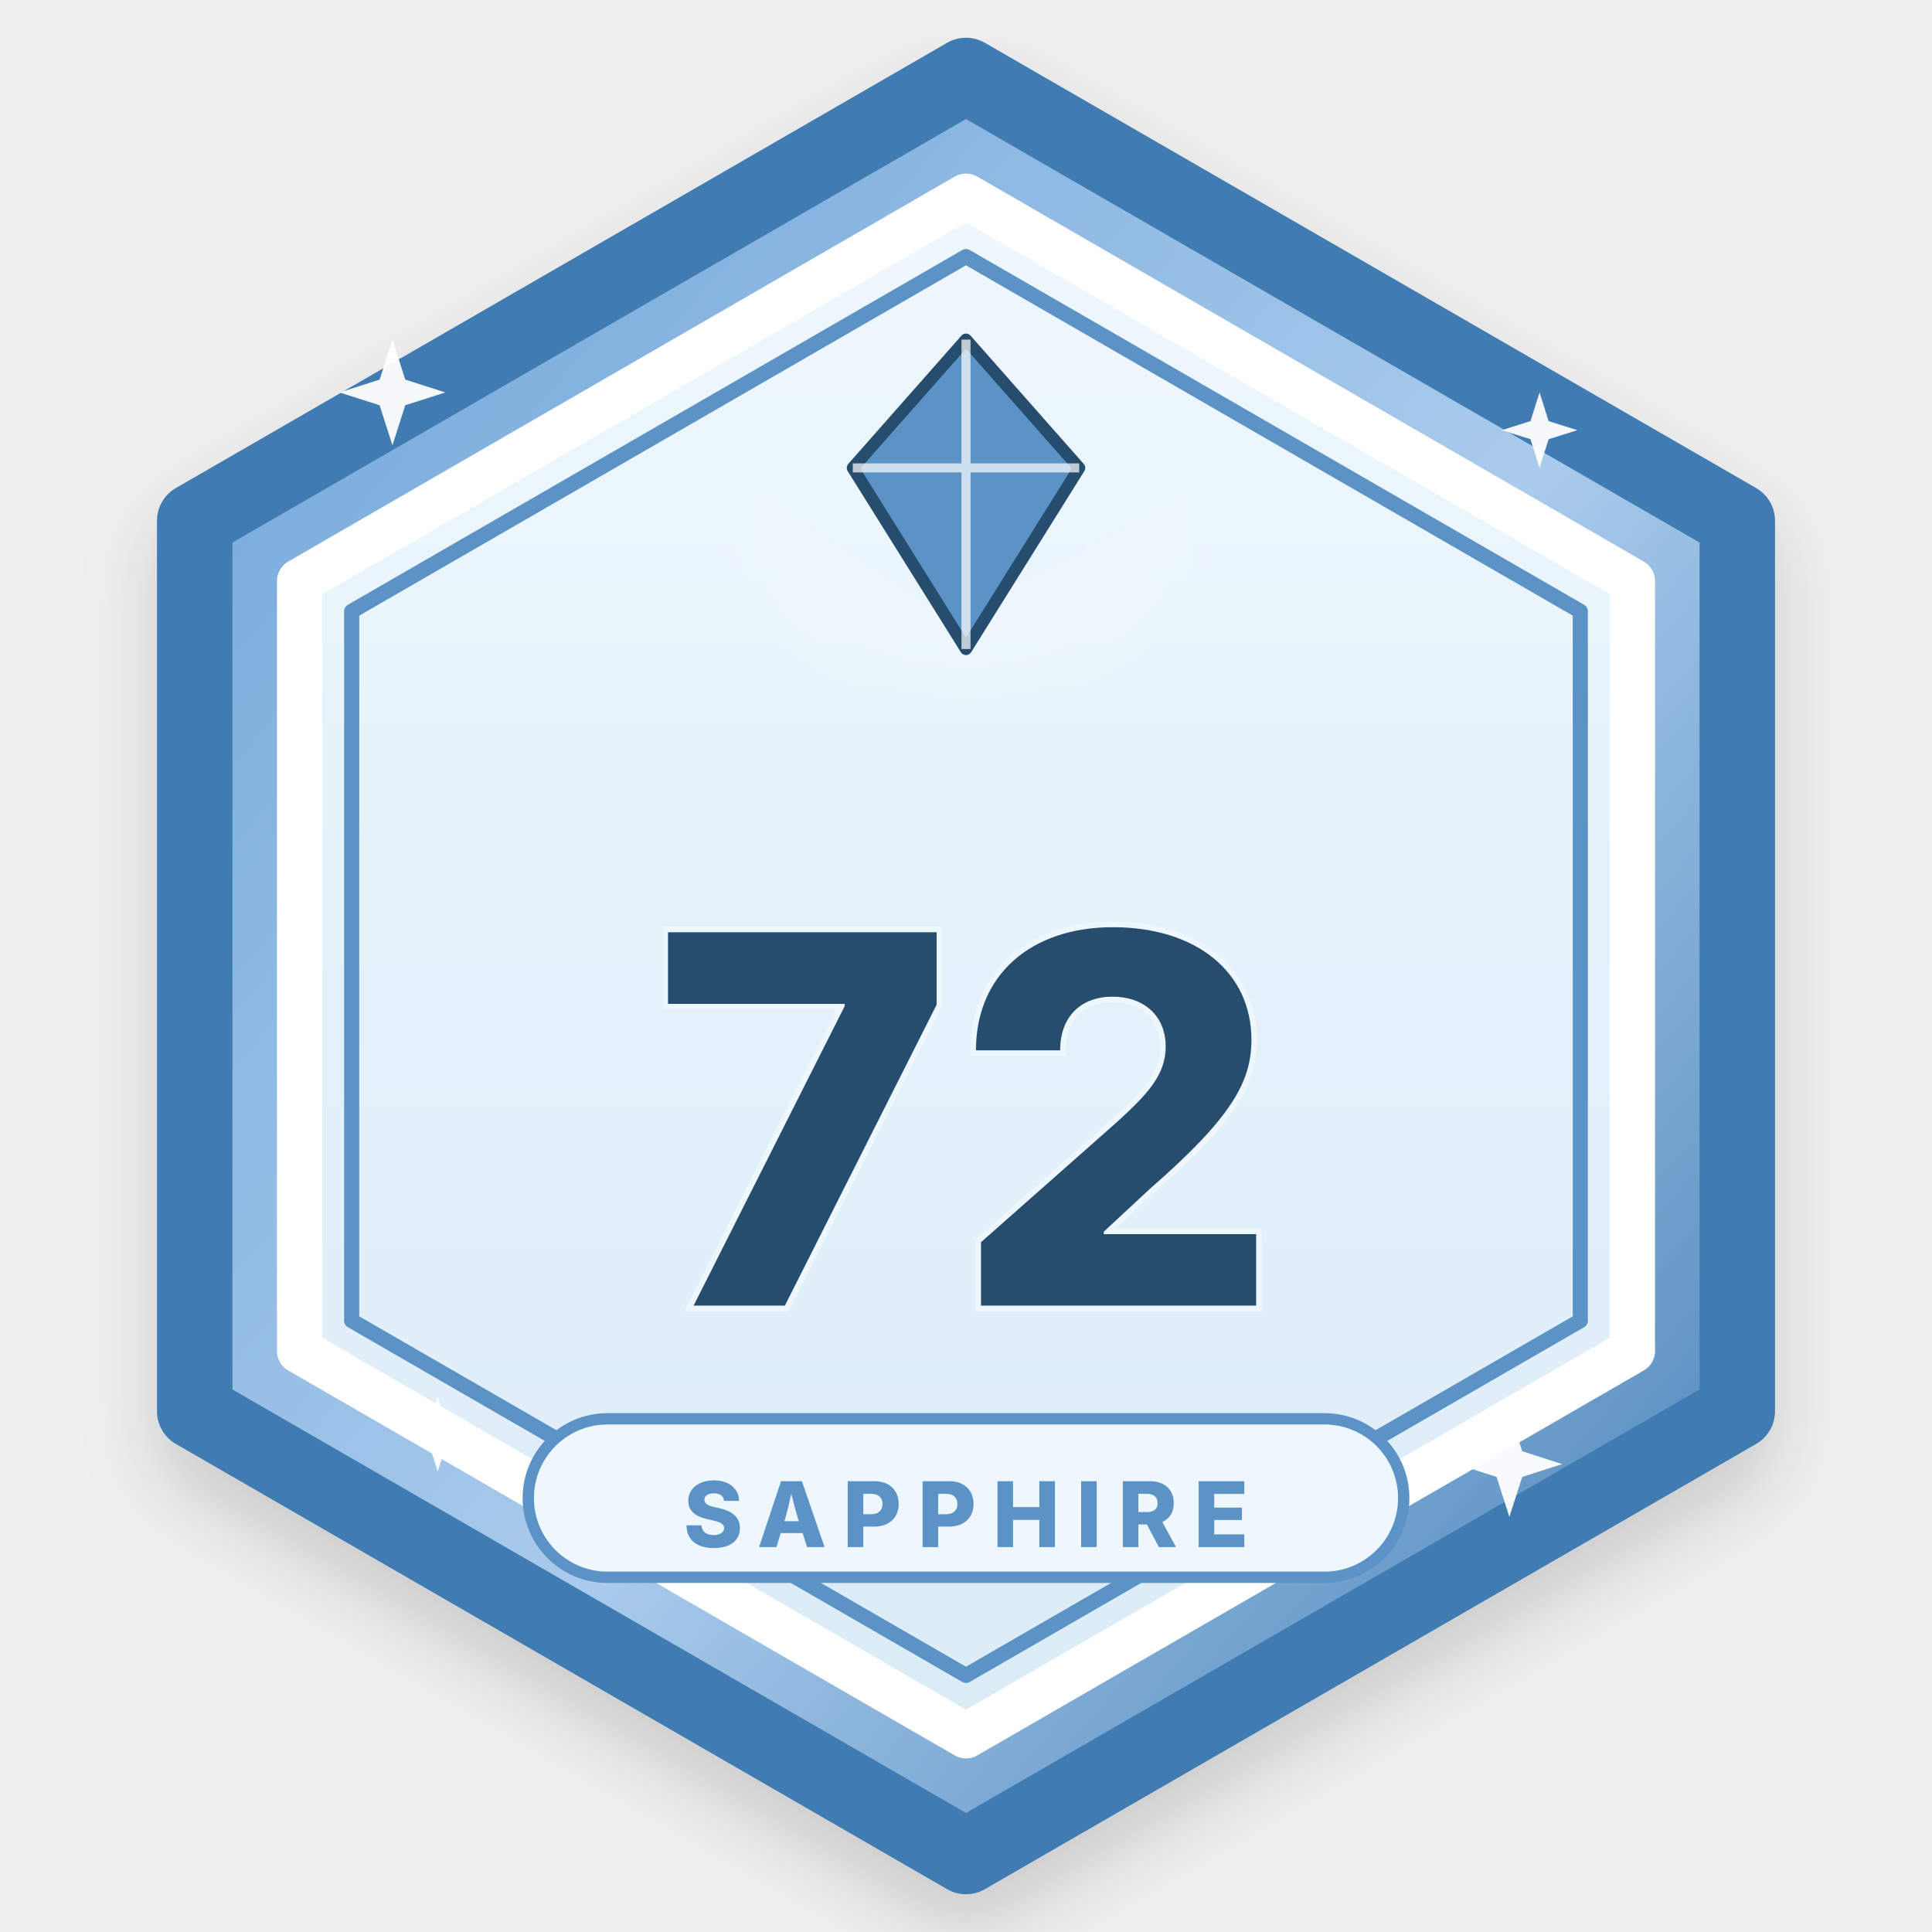
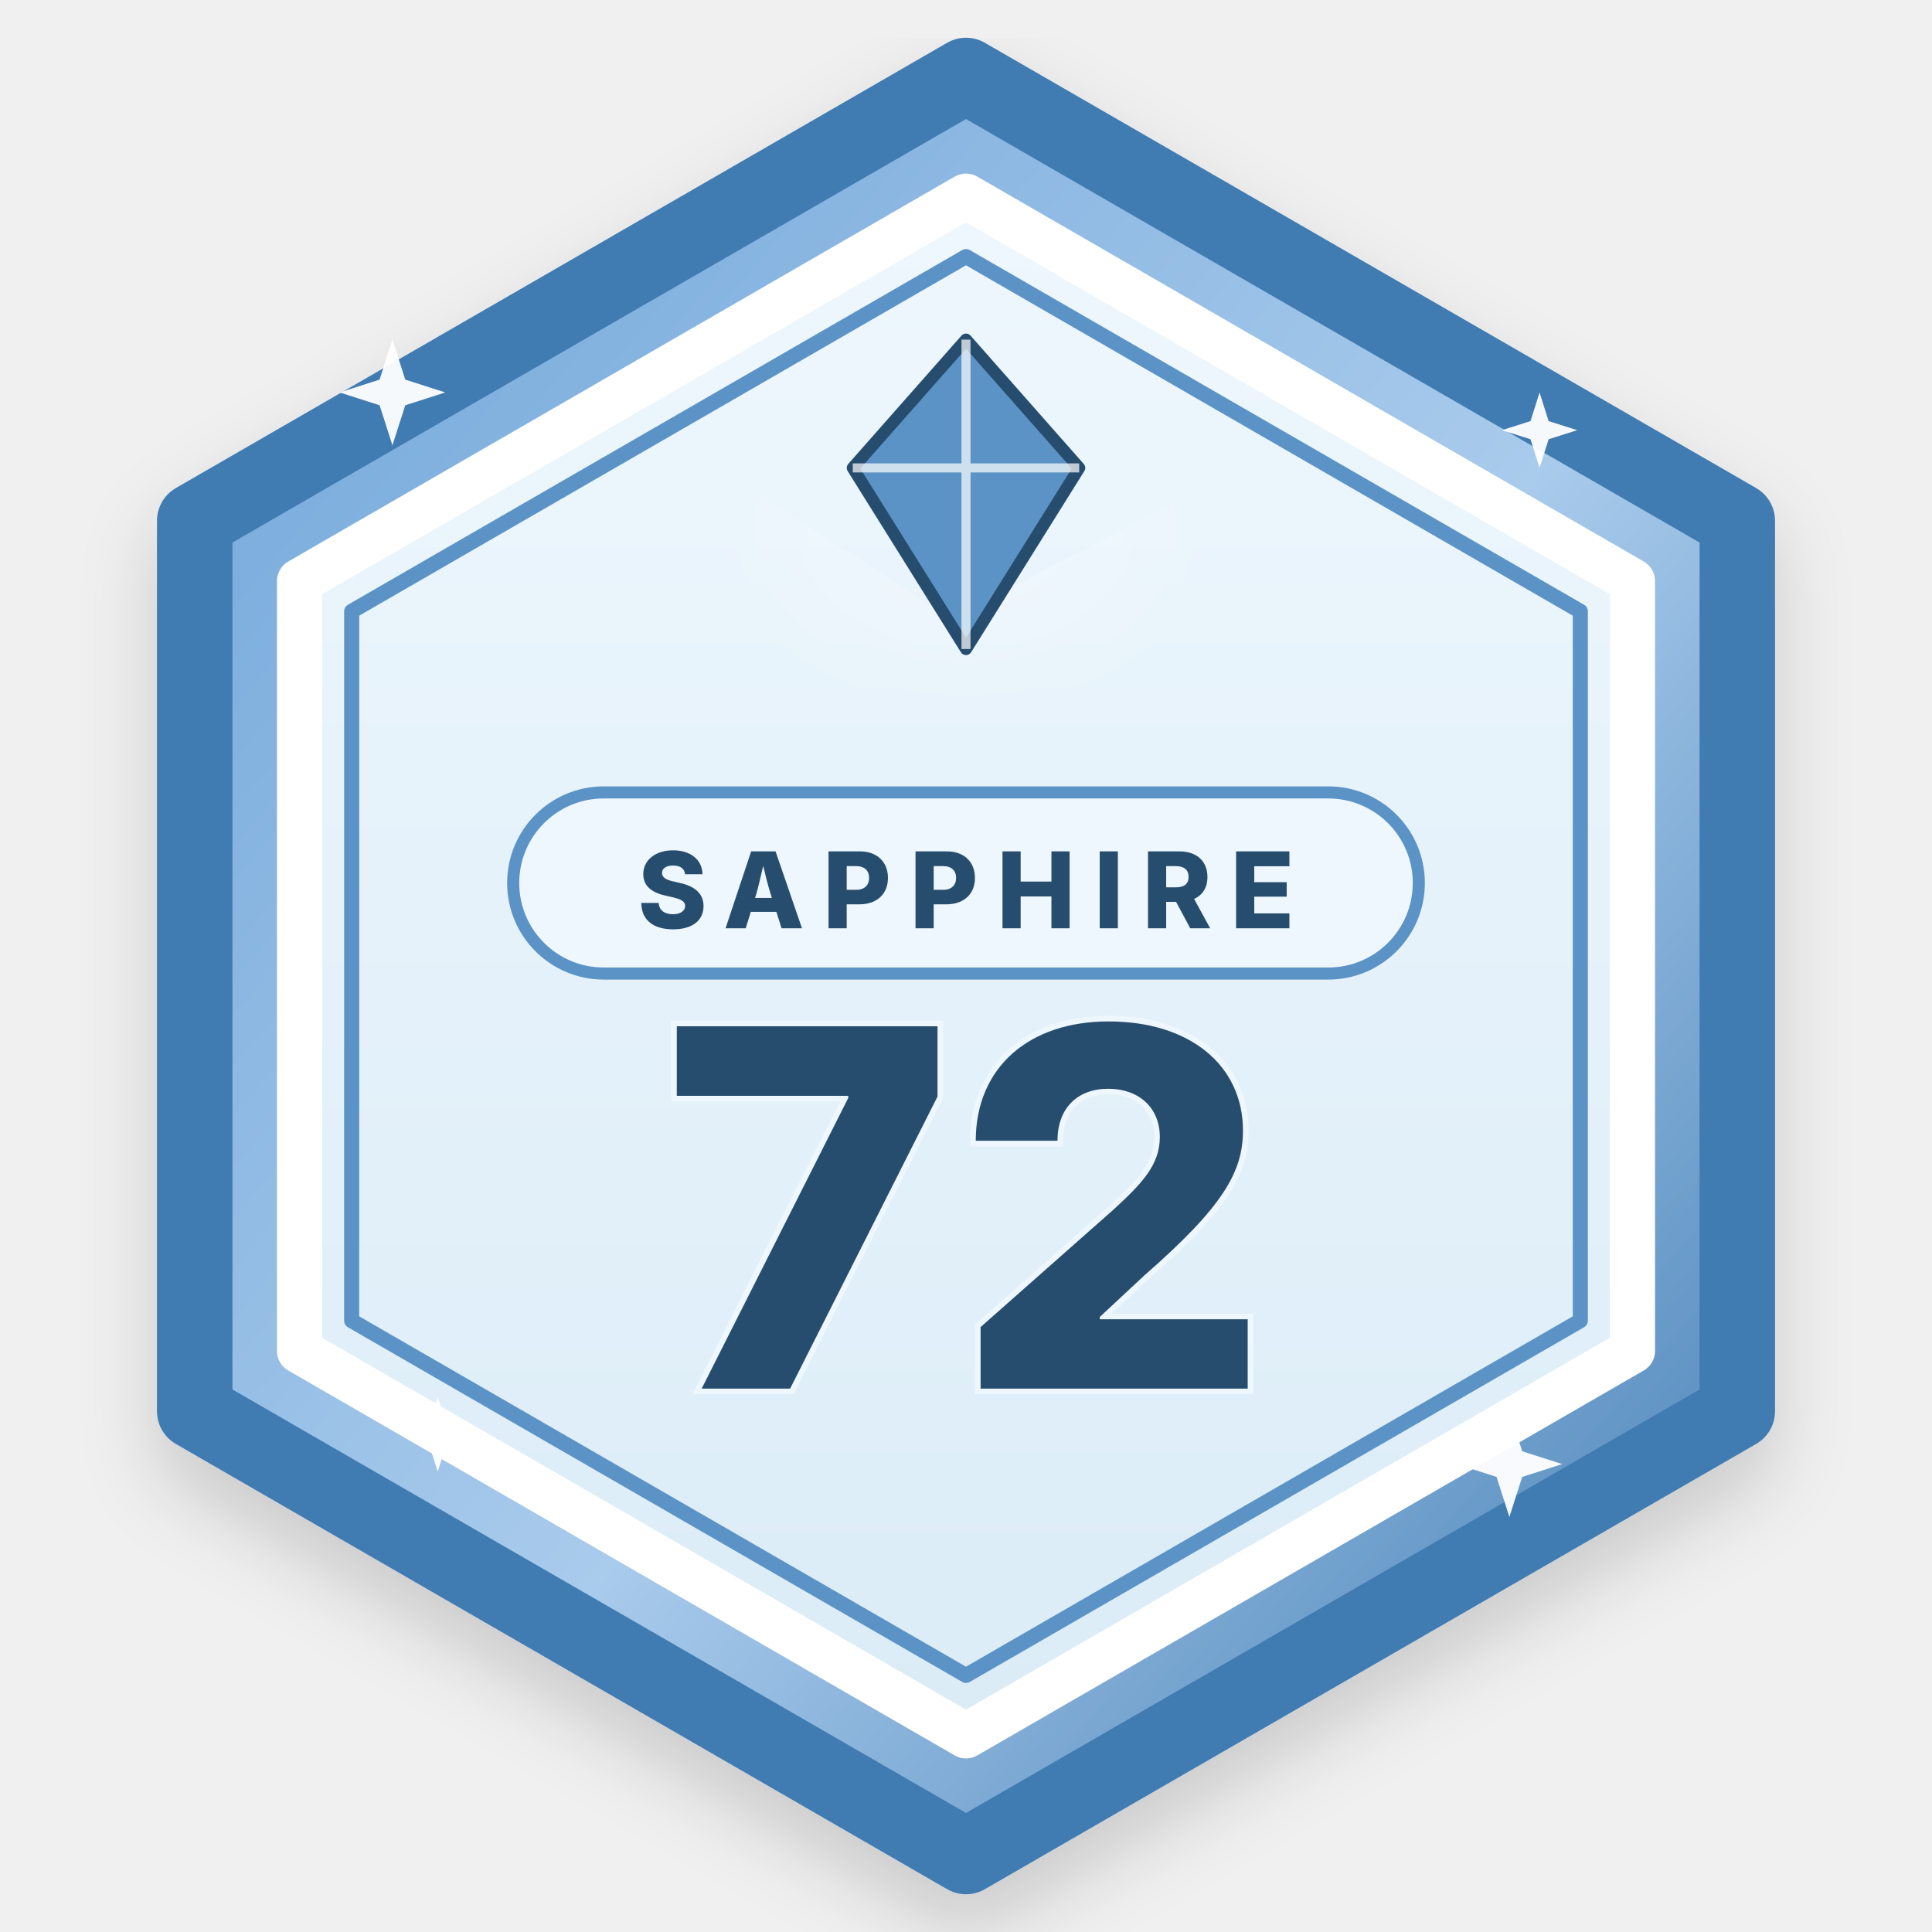
<svg xmlns="http://www.w3.org/2000/svg" viewBox="0 0 256 256" width="256" height="256" role="img" aria-label="Level 72 badge">
  <defs>
    <linearGradient id="o" x1="0%" y1="0%" x2="100%" y2="100%">
      <stop offset="0%" stop-color="#6ea4d8" />
      <stop offset="55%" stop-color="#a9cbec" />
      <stop offset="100%" stop-color="#3f7bb2" />
    </linearGradient>
    <linearGradient id="i" x1="0%" y1="0%" x2="0%" y2="100%">
      <stop offset="0%" stop-color="#eef7fd" />
      <stop offset="100%" stop-color="#dbecf7" />
    </linearGradient>
    <radialGradient id="sheen" cx="50%" cy="26%" r="36%">
      <stop offset="0%" stop-color="#ffffff" stop-opacity="0.85" />
      <stop offset="100%" stop-color="#ffffff" stop-opacity="0" />
    </radialGradient>
    <filter id="soft" x="-30%" y="-30%" width="160%" height="160%">
      <feDropShadow dx="0" dy="5" stdDeviation="5" flood-color="#000000" flood-opacity="0.16" />
    </filter>
  </defs>
  <g filter="url(#soft)">
    <polygon points="128.0,10.0 230.2,69.0 230.2,187.0 128.0,246.0 25.8,187.0 25.8,69.0" fill="url(#o)" stroke="#3f7bb2" stroke-width="10" stroke-linejoin="round" />
    <polygon points="128.0,26.0 216.3,77.0 216.3,179.0 128.0,230.0 39.7,179.0 39.7,77.0" fill="url(#i)" stroke="#ffffff" stroke-width="6" stroke-linejoin="round" />
    <polygon points="128.0,34.0 209.4,81.0 209.4,175.0 128.0,222.0 46.6,175.0 46.6,81.0" fill="none" stroke="#5b93c6" stroke-width="2" stroke-linejoin="round" />
-     <path d="M80 52 L126 82 L176 56 L176 121 Q128 98 80 121 Z" fill="url(#sheen)" opacity="0.5" />
+     <path d="M80 52 L126 82 L176 56 L176 121 Q128 98 80 121 Z" fill="url(#sheen)" opacity="0.45" />
    <polygon points="128,45 143,62 128,86 113,62" fill="#5b93c6" stroke="#274d6e" stroke-width="1.6" stroke-linejoin="round" />
    <path d="M113 62 L143 62 M128 45 L128 86" fill="none" stroke="#ffffff" stroke-width="1.2" stroke-opacity="0.7" />
    <path d="M52.0 45.0 L53.7 50.3 L59.0 52.0 L53.7 53.7 L52.0 59.0 L50.3 53.7 L45.0 52.0 L50.3 50.3 Z" fill="#ffffff" opacity="0.95" />
    <path d="M204.0 52.0 L205.2 55.8 L209.0 57.0 L205.2 58.2 L204.0 62.0 L202.8 58.2 L199.0 57.0 L202.8 55.8 Z" fill="#ffffff" opacity="0.95" />
    <path d="M58.0 185.0 L59.2 188.8 L63.0 190.0 L59.2 191.2 L58.0 195.0 L56.8 191.2 L53.0 190.0 L56.8 188.8 Z" fill="#ffffff" opacity="0.95" />
    <path d="M200.0 187.0 L201.7 192.3 L207.0 194.0 L201.7 195.7 L200.0 201.0 L198.3 195.7 L193.0 194.0 L198.3 192.3 Z" fill="#ffffff" opacity="0.95" />
  </g>
-   <text x="128" y="173" text-anchor="middle" fill="#274d6e" font-family="Inter, Arial, sans-serif" font-size="68" font-weight="800" stroke="#eef7fd" stroke-width="1.5" paint-order="stroke">72</text>
-   <rect x="70" y="188" width="116" height="21" rx="10.5" fill="#eef7fd" stroke="#5b93c6" stroke-width="1.5" />
-   <text x="128" y="205" text-anchor="middle" fill="#5b93c6" font-family="Inter, Arial, sans-serif" font-size="12" font-weight="800" letter-spacing="2.1">SAPPHIRE</text>
+   <rect x="68" y="105" width="120" height="24" rx="12" fill="#eef7fd" stroke="#5b93c6" stroke-width="1.6" />
+   <text x="128" y="123" text-anchor="middle" fill="#274d6e" font-family="Inter, Arial, sans-serif" font-size="14" font-weight="800" letter-spacing="2.4">SAPPHIRE</text>
+   <text x="128" y="184" text-anchor="middle" fill="#274d6e" font-family="Inter, Arial, sans-serif" font-size="66" font-weight="800" stroke="#eef7fd" stroke-width="1.5" paint-order="stroke">72</text>
</svg>
